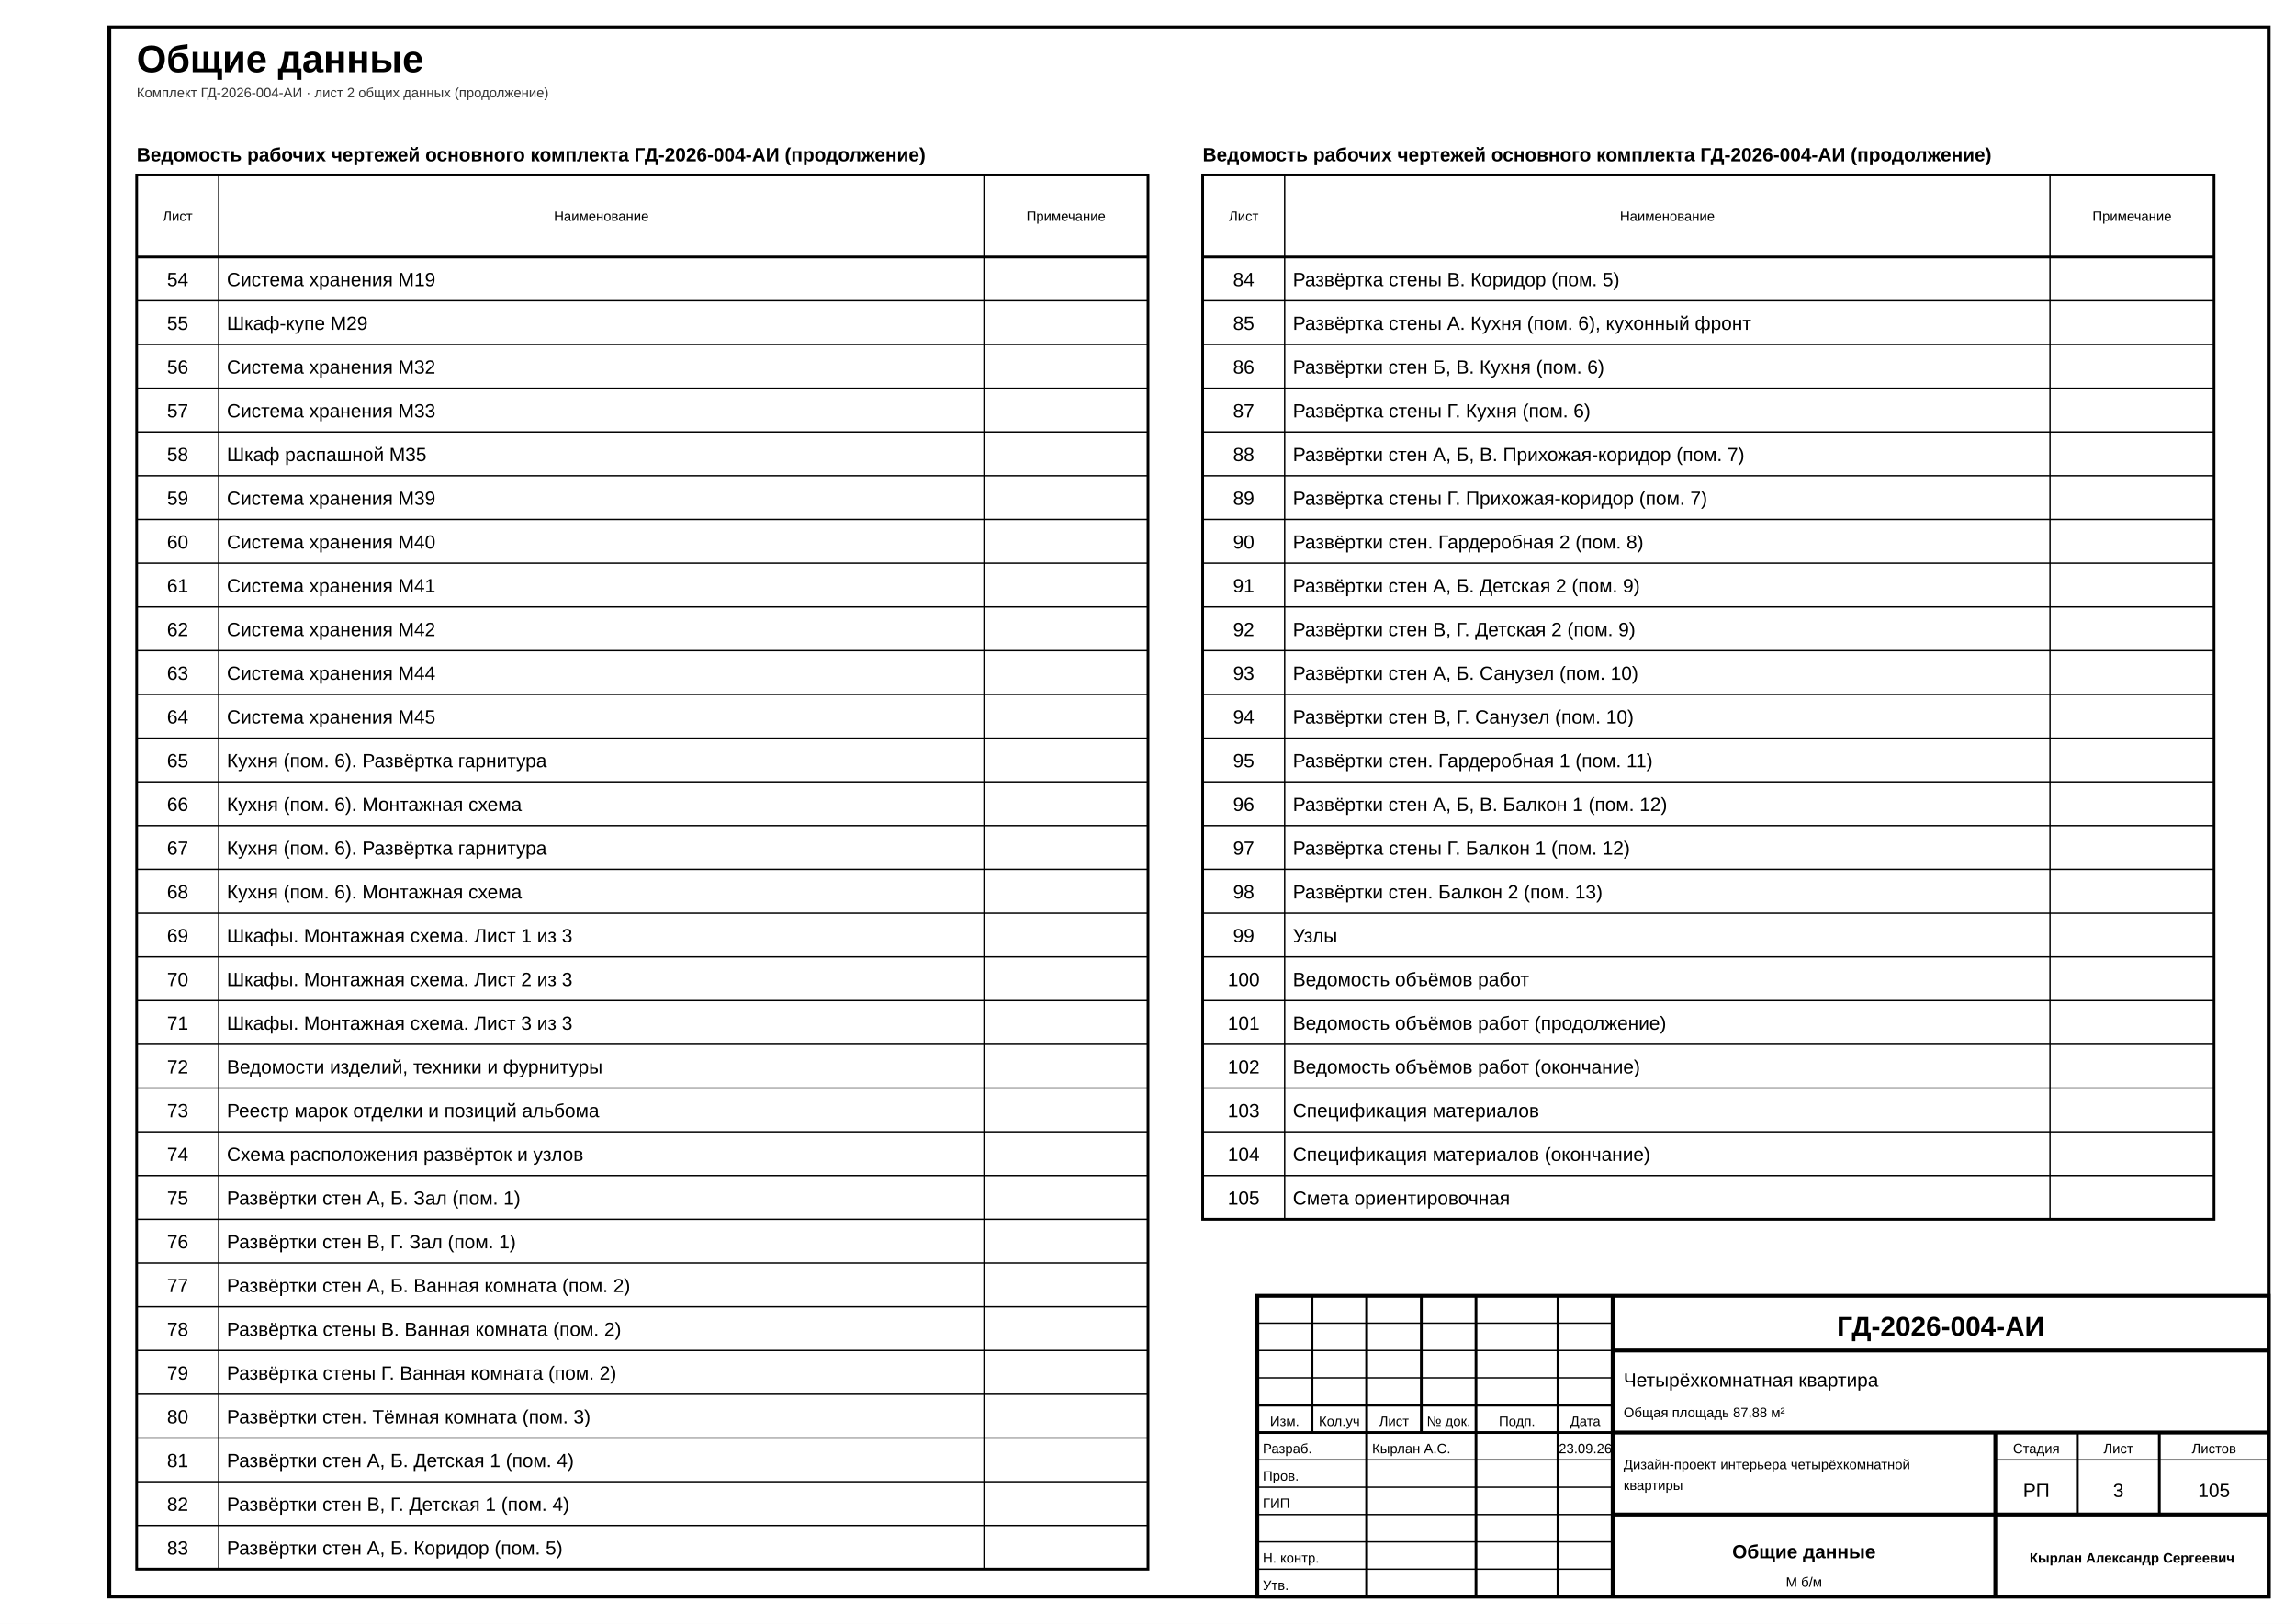
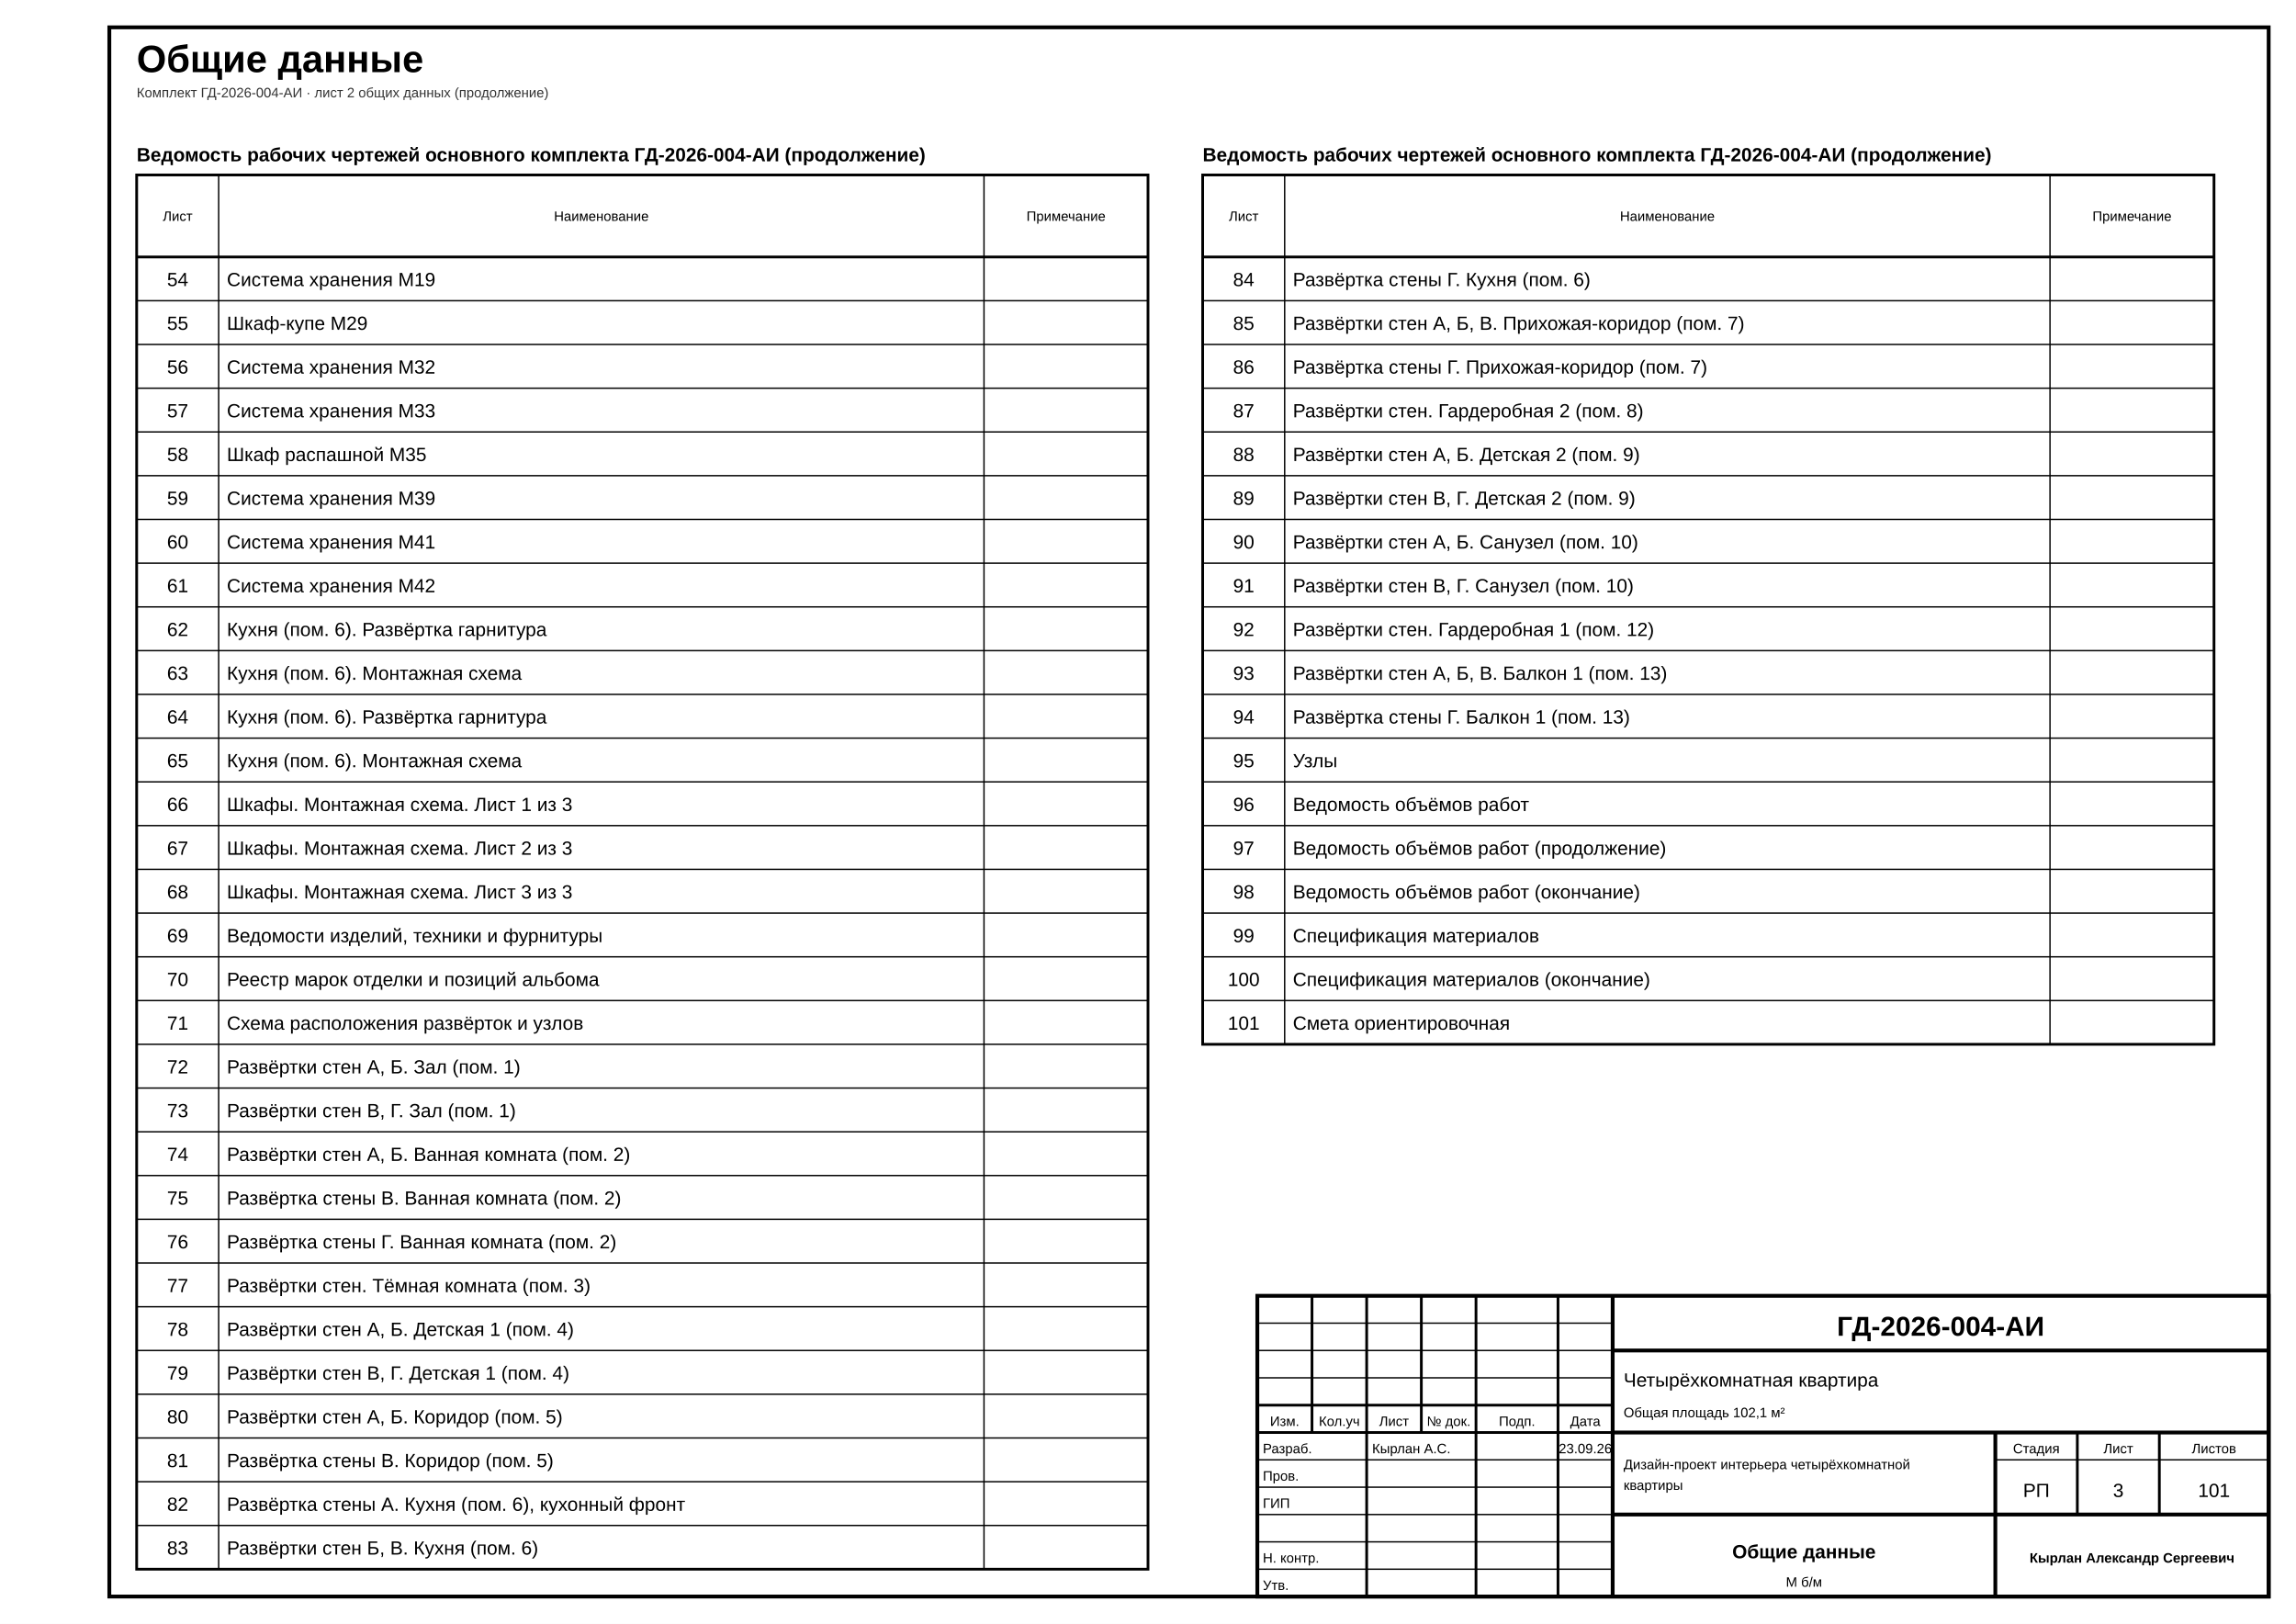
<svg xmlns="http://www.w3.org/2000/svg" width="420mm" height="297mm" viewBox="0 0 420 297" font-family="'GOST type A','ISOCPEUR','Arial Narrow',Arial,sans-serif" data-sheet="general" data-scale="б/м">
  <rect width="420" height="297" fill="#fff" />
  <rect x="20" y="5" width="395" height="287" fill="none" stroke="#000" stroke-width="0.7" />
  <text x="25" y="13.2" font-size="7" font-weight="700" fill="#000">Общие данные</text>
  <text x="25" y="17.8" font-size="2.5" fill="#333">Комплект ГД-2026-004-АИ · лист 2 общих данных (продолжение)</text>
  <g data-el="sheet-list">
    <text x="25" y="29.5" font-size="3.5" font-weight="700" fill="#000">Ведомость рабочих чертежей основного комплекта ГД-2026-004-АИ (продолжение)</text>
    <rect x="25" y="32" width="185" height="255" fill="none" stroke="#000" stroke-width="0.5" />
    <line x1="25" y1="47" x2="210" y2="47" stroke="#000" stroke-width="0.5" />
    <text x="32.5" y="40.4" font-size="2.5" text-anchor="middle" fill="#000">Лист</text>
    <line x1="40" y1="32" x2="40" y2="287" stroke="#000" stroke-width="0.25" />
    <text x="110" y="40.4" font-size="2.5" text-anchor="middle" fill="#000">Наименование</text>
    <line x1="180" y1="32" x2="180" y2="287" stroke="#000" stroke-width="0.25" />
    <text x="195" y="40.4" font-size="2.5" text-anchor="middle" fill="#000">Примечание</text>
    <g data-no="54" data-title="Система хранения М19">
      <text x="32.5" y="52.33" font-size="3.5" text-anchor="middle" fill="#000">54</text>
      <text x="41.5" y="52.33" font-size="3.5" fill="#000">Система хранения М19</text>
    </g>
    <line x1="25" y1="55" x2="210" y2="55" stroke="#000" stroke-width="0.25" />
    <g data-no="55" data-title="Шкаф-купе М29">
      <text x="32.5" y="60.33" font-size="3.5" text-anchor="middle" fill="#000">55</text>
      <text x="41.5" y="60.33" font-size="3.5" fill="#000">Шкаф-купе М29</text>
    </g>
    <line x1="25" y1="63" x2="210" y2="63" stroke="#000" stroke-width="0.25" />
    <g data-no="56" data-title="Система хранения М32">
      <text x="32.5" y="68.33" font-size="3.5" text-anchor="middle" fill="#000">56</text>
      <text x="41.5" y="68.33" font-size="3.5" fill="#000">Система хранения М32</text>
    </g>
    <line x1="25" y1="71" x2="210" y2="71" stroke="#000" stroke-width="0.25" />
    <g data-no="57" data-title="Система хранения М33">
      <text x="32.5" y="76.33" font-size="3.5" text-anchor="middle" fill="#000">57</text>
      <text x="41.5" y="76.33" font-size="3.5" fill="#000">Система хранения М33</text>
    </g>
    <line x1="25" y1="79" x2="210" y2="79" stroke="#000" stroke-width="0.25" />
    <g data-no="58" data-title="Шкаф распашной М35">
      <text x="32.5" y="84.33" font-size="3.5" text-anchor="middle" fill="#000">58</text>
      <text x="41.5" y="84.33" font-size="3.5" fill="#000">Шкаф распашной М35</text>
    </g>
    <line x1="25" y1="87" x2="210" y2="87" stroke="#000" stroke-width="0.25" />
    <g data-no="59" data-title="Система хранения М39">
      <text x="32.5" y="92.33" font-size="3.5" text-anchor="middle" fill="#000">59</text>
      <text x="41.5" y="92.33" font-size="3.5" fill="#000">Система хранения М39</text>
    </g>
    <line x1="25" y1="95" x2="210" y2="95" stroke="#000" stroke-width="0.25" />
-     <g data-no="60" data-title="Система хранения М40">
+     <g data-no="60" data-title="Система хранения М41">
      <text x="32.5" y="100.33" font-size="3.5" text-anchor="middle" fill="#000">60</text>
-       <text x="41.5" y="100.33" font-size="3.5" fill="#000">Система хранения М40</text>
+       <text x="41.5" y="100.33" font-size="3.5" fill="#000">Система хранения М41</text>
    </g>
    <line x1="25" y1="103" x2="210" y2="103" stroke="#000" stroke-width="0.25" />
-     <g data-no="61" data-title="Система хранения М41">
+     <g data-no="61" data-title="Система хранения М42">
      <text x="32.5" y="108.33" font-size="3.5" text-anchor="middle" fill="#000">61</text>
-       <text x="41.5" y="108.33" font-size="3.5" fill="#000">Система хранения М41</text>
+       <text x="41.5" y="108.33" font-size="3.5" fill="#000">Система хранения М42</text>
    </g>
    <line x1="25" y1="111" x2="210" y2="111" stroke="#000" stroke-width="0.25" />
-     <g data-no="62" data-title="Система хранения М42">
+     <g data-no="62" data-title="Кухня (пом. 6). Развёртка гарнитура">
      <text x="32.5" y="116.33" font-size="3.5" text-anchor="middle" fill="#000">62</text>
-       <text x="41.5" y="116.33" font-size="3.5" fill="#000">Система хранения М42</text>
+       <text x="41.5" y="116.33" font-size="3.5" fill="#000">Кухня (пом. 6). Развёртка гарнитура</text>
    </g>
    <line x1="25" y1="119" x2="210" y2="119" stroke="#000" stroke-width="0.25" />
-     <g data-no="63" data-title="Система хранения М44">
+     <g data-no="63" data-title="Кухня (пом. 6). Монтажная схема">
      <text x="32.5" y="124.33" font-size="3.5" text-anchor="middle" fill="#000">63</text>
-       <text x="41.5" y="124.33" font-size="3.5" fill="#000">Система хранения М44</text>
+       <text x="41.5" y="124.33" font-size="3.5" fill="#000">Кухня (пом. 6). Монтажная схема</text>
    </g>
    <line x1="25" y1="127" x2="210" y2="127" stroke="#000" stroke-width="0.25" />
-     <g data-no="64" data-title="Система хранения М45">
+     <g data-no="64" data-title="Кухня (пом. 6). Развёртка гарнитура">
      <text x="32.5" y="132.33" font-size="3.5" text-anchor="middle" fill="#000">64</text>
-       <text x="41.5" y="132.33" font-size="3.5" fill="#000">Система хранения М45</text>
+       <text x="41.5" y="132.33" font-size="3.5" fill="#000">Кухня (пом. 6). Развёртка гарнитура</text>
    </g>
    <line x1="25" y1="135" x2="210" y2="135" stroke="#000" stroke-width="0.25" />
-     <g data-no="65" data-title="Кухня (пом. 6). Развёртка гарнитура">
+     <g data-no="65" data-title="Кухня (пом. 6). Монтажная схема">
      <text x="32.5" y="140.33" font-size="3.5" text-anchor="middle" fill="#000">65</text>
-       <text x="41.5" y="140.33" font-size="3.5" fill="#000">Кухня (пом. 6). Развёртка гарнитура</text>
+       <text x="41.5" y="140.33" font-size="3.5" fill="#000">Кухня (пом. 6). Монтажная схема</text>
    </g>
    <line x1="25" y1="143" x2="210" y2="143" stroke="#000" stroke-width="0.25" />
-     <g data-no="66" data-title="Кухня (пом. 6). Монтажная схема">
+     <g data-no="66" data-title="Шкафы. Монтажная схема. Лист 1 из 3">
      <text x="32.5" y="148.33" font-size="3.5" text-anchor="middle" fill="#000">66</text>
-       <text x="41.5" y="148.33" font-size="3.5" fill="#000">Кухня (пом. 6). Монтажная схема</text>
+       <text x="41.5" y="148.33" font-size="3.5" fill="#000">Шкафы. Монтажная схема. Лист 1 из 3</text>
    </g>
    <line x1="25" y1="151" x2="210" y2="151" stroke="#000" stroke-width="0.25" />
-     <g data-no="67" data-title="Кухня (пом. 6). Развёртка гарнитура">
+     <g data-no="67" data-title="Шкафы. Монтажная схема. Лист 2 из 3">
      <text x="32.5" y="156.33" font-size="3.5" text-anchor="middle" fill="#000">67</text>
-       <text x="41.5" y="156.33" font-size="3.5" fill="#000">Кухня (пом. 6). Развёртка гарнитура</text>
+       <text x="41.5" y="156.33" font-size="3.5" fill="#000">Шкафы. Монтажная схема. Лист 2 из 3</text>
    </g>
    <line x1="25" y1="159" x2="210" y2="159" stroke="#000" stroke-width="0.25" />
-     <g data-no="68" data-title="Кухня (пом. 6). Монтажная схема">
+     <g data-no="68" data-title="Шкафы. Монтажная схема. Лист 3 из 3">
      <text x="32.5" y="164.33" font-size="3.5" text-anchor="middle" fill="#000">68</text>
-       <text x="41.5" y="164.33" font-size="3.5" fill="#000">Кухня (пом. 6). Монтажная схема</text>
+       <text x="41.5" y="164.33" font-size="3.5" fill="#000">Шкафы. Монтажная схема. Лист 3 из 3</text>
    </g>
    <line x1="25" y1="167" x2="210" y2="167" stroke="#000" stroke-width="0.25" />
-     <g data-no="69" data-title="Шкафы. Монтажная схема. Лист 1 из 3">
+     <g data-no="69" data-title="Ведомости изделий, техники и фурнитуры">
      <text x="32.5" y="172.33" font-size="3.5" text-anchor="middle" fill="#000">69</text>
-       <text x="41.5" y="172.33" font-size="3.5" fill="#000">Шкафы. Монтажная схема. Лист 1 из 3</text>
+       <text x="41.5" y="172.33" font-size="3.5" fill="#000">Ведомости изделий, техники и фурнитуры</text>
    </g>
    <line x1="25" y1="175" x2="210" y2="175" stroke="#000" stroke-width="0.25" />
-     <g data-no="70" data-title="Шкафы. Монтажная схема. Лист 2 из 3">
+     <g data-no="70" data-title="Реестр марок отделки и позиций альбома">
      <text x="32.5" y="180.33" font-size="3.5" text-anchor="middle" fill="#000">70</text>
-       <text x="41.5" y="180.33" font-size="3.5" fill="#000">Шкафы. Монтажная схема. Лист 2 из 3</text>
+       <text x="41.5" y="180.33" font-size="3.5" fill="#000">Реестр марок отделки и позиций альбома</text>
    </g>
    <line x1="25" y1="183" x2="210" y2="183" stroke="#000" stroke-width="0.25" />
-     <g data-no="71" data-title="Шкафы. Монтажная схема. Лист 3 из 3">
+     <g data-no="71" data-title="Схема расположения развёрток и узлов">
      <text x="32.5" y="188.33" font-size="3.5" text-anchor="middle" fill="#000">71</text>
-       <text x="41.5" y="188.33" font-size="3.5" fill="#000">Шкафы. Монтажная схема. Лист 3 из 3</text>
+       <text x="41.5" y="188.33" font-size="3.5" fill="#000">Схема расположения развёрток и узлов</text>
    </g>
    <line x1="25" y1="191" x2="210" y2="191" stroke="#000" stroke-width="0.25" />
-     <g data-no="72" data-title="Ведомости изделий, техники и фурнитуры">
+     <g data-no="72" data-title="Развёртки стен А, Б. Зал (пом. 1)">
      <text x="32.5" y="196.33" font-size="3.5" text-anchor="middle" fill="#000">72</text>
-       <text x="41.5" y="196.33" font-size="3.5" fill="#000">Ведомости изделий, техники и фурнитуры</text>
+       <text x="41.5" y="196.33" font-size="3.5" fill="#000">Развёртки стен А, Б. Зал (пом. 1)</text>
    </g>
    <line x1="25" y1="199" x2="210" y2="199" stroke="#000" stroke-width="0.25" />
-     <g data-no="73" data-title="Реестр марок отделки и позиций альбома">
+     <g data-no="73" data-title="Развёртки стен В, Г. Зал (пом. 1)">
      <text x="32.5" y="204.33" font-size="3.5" text-anchor="middle" fill="#000">73</text>
-       <text x="41.5" y="204.33" font-size="3.5" fill="#000">Реестр марок отделки и позиций альбома</text>
+       <text x="41.5" y="204.33" font-size="3.5" fill="#000">Развёртки стен В, Г. Зал (пом. 1)</text>
    </g>
    <line x1="25" y1="207" x2="210" y2="207" stroke="#000" stroke-width="0.25" />
-     <g data-no="74" data-title="Схема расположения развёрток и узлов">
+     <g data-no="74" data-title="Развёртки стен А, Б. Ванная комната (пом. 2)">
      <text x="32.5" y="212.33" font-size="3.5" text-anchor="middle" fill="#000">74</text>
-       <text x="41.5" y="212.33" font-size="3.5" fill="#000">Схема расположения развёрток и узлов</text>
+       <text x="41.5" y="212.33" font-size="3.5" fill="#000">Развёртки стен А, Б. Ванная комната (пом. 2)</text>
    </g>
    <line x1="25" y1="215" x2="210" y2="215" stroke="#000" stroke-width="0.25" />
-     <g data-no="75" data-title="Развёртки стен А, Б. Зал (пом. 1)">
+     <g data-no="75" data-title="Развёртка стены В. Ванная комната (пом. 2)">
      <text x="32.5" y="220.33" font-size="3.5" text-anchor="middle" fill="#000">75</text>
-       <text x="41.5" y="220.33" font-size="3.5" fill="#000">Развёртки стен А, Б. Зал (пом. 1)</text>
+       <text x="41.5" y="220.33" font-size="3.5" fill="#000">Развёртка стены В. Ванная комната (пом. 2)</text>
    </g>
    <line x1="25" y1="223" x2="210" y2="223" stroke="#000" stroke-width="0.25" />
-     <g data-no="76" data-title="Развёртки стен В, Г. Зал (пом. 1)">
+     <g data-no="76" data-title="Развёртка стены Г. Ванная комната (пом. 2)">
      <text x="32.5" y="228.33" font-size="3.5" text-anchor="middle" fill="#000">76</text>
-       <text x="41.5" y="228.33" font-size="3.5" fill="#000">Развёртки стен В, Г. Зал (пом. 1)</text>
+       <text x="41.5" y="228.33" font-size="3.5" fill="#000">Развёртка стены Г. Ванная комната (пом. 2)</text>
    </g>
    <line x1="25" y1="231" x2="210" y2="231" stroke="#000" stroke-width="0.25" />
-     <g data-no="77" data-title="Развёртки стен А, Б. Ванная комната (пом. 2)">
+     <g data-no="77" data-title="Развёртки стен. Тёмная комната (пом. 3)">
      <text x="32.5" y="236.33" font-size="3.5" text-anchor="middle" fill="#000">77</text>
-       <text x="41.5" y="236.33" font-size="3.5" fill="#000">Развёртки стен А, Б. Ванная комната (пом. 2)</text>
+       <text x="41.5" y="236.33" font-size="3.5" fill="#000">Развёртки стен. Тёмная комната (пом. 3)</text>
    </g>
    <line x1="25" y1="239" x2="210" y2="239" stroke="#000" stroke-width="0.25" />
-     <g data-no="78" data-title="Развёртка стены В. Ванная комната (пом. 2)">
+     <g data-no="78" data-title="Развёртки стен А, Б. Детская 1 (пом. 4)">
      <text x="32.5" y="244.33" font-size="3.5" text-anchor="middle" fill="#000">78</text>
-       <text x="41.5" y="244.33" font-size="3.5" fill="#000">Развёртка стены В. Ванная комната (пом. 2)</text>
+       <text x="41.5" y="244.33" font-size="3.5" fill="#000">Развёртки стен А, Б. Детская 1 (пом. 4)</text>
    </g>
    <line x1="25" y1="247" x2="210" y2="247" stroke="#000" stroke-width="0.25" />
-     <g data-no="79" data-title="Развёртка стены Г. Ванная комната (пом. 2)">
+     <g data-no="79" data-title="Развёртки стен В, Г. Детская 1 (пом. 4)">
      <text x="32.5" y="252.33" font-size="3.5" text-anchor="middle" fill="#000">79</text>
-       <text x="41.5" y="252.33" font-size="3.5" fill="#000">Развёртка стены Г. Ванная комната (пом. 2)</text>
+       <text x="41.5" y="252.33" font-size="3.5" fill="#000">Развёртки стен В, Г. Детская 1 (пом. 4)</text>
    </g>
    <line x1="25" y1="255" x2="210" y2="255" stroke="#000" stroke-width="0.25" />
-     <g data-no="80" data-title="Развёртки стен. Тёмная комната (пом. 3)">
+     <g data-no="80" data-title="Развёртки стен А, Б. Коридор (пом. 5)">
      <text x="32.5" y="260.33" font-size="3.5" text-anchor="middle" fill="#000">80</text>
-       <text x="41.5" y="260.33" font-size="3.5" fill="#000">Развёртки стен. Тёмная комната (пом. 3)</text>
+       <text x="41.5" y="260.33" font-size="3.5" fill="#000">Развёртки стен А, Б. Коридор (пом. 5)</text>
    </g>
    <line x1="25" y1="263" x2="210" y2="263" stroke="#000" stroke-width="0.25" />
-     <g data-no="81" data-title="Развёртки стен А, Б. Детская 1 (пом. 4)">
+     <g data-no="81" data-title="Развёртка стены В. Коридор (пом. 5)">
      <text x="32.5" y="268.33" font-size="3.5" text-anchor="middle" fill="#000">81</text>
-       <text x="41.5" y="268.33" font-size="3.5" fill="#000">Развёртки стен А, Б. Детская 1 (пом. 4)</text>
+       <text x="41.5" y="268.33" font-size="3.5" fill="#000">Развёртка стены В. Коридор (пом. 5)</text>
    </g>
    <line x1="25" y1="271" x2="210" y2="271" stroke="#000" stroke-width="0.25" />
-     <g data-no="82" data-title="Развёртки стен В, Г. Детская 1 (пом. 4)">
+     <g data-no="82" data-title="Развёртка стены А. Кухня (пом. 6), кухонный фронт">
      <text x="32.5" y="276.33" font-size="3.5" text-anchor="middle" fill="#000">82</text>
-       <text x="41.5" y="276.33" font-size="3.5" fill="#000">Развёртки стен В, Г. Детская 1 (пом. 4)</text>
+       <text x="41.5" y="276.33" font-size="3.5" fill="#000">Развёртка стены А. Кухня (пом. 6), кухонный фронт</text>
    </g>
    <line x1="25" y1="279" x2="210" y2="279" stroke="#000" stroke-width="0.25" />
-     <g data-no="83" data-title="Развёртки стен А, Б. Коридор (пом. 5)">
+     <g data-no="83" data-title="Развёртки стен Б, В. Кухня (пом. 6)">
      <text x="32.5" y="284.33" font-size="3.5" text-anchor="middle" fill="#000">83</text>
-       <text x="41.5" y="284.33" font-size="3.5" fill="#000">Развёртки стен А, Б. Коридор (пом. 5)</text>
+       <text x="41.5" y="284.33" font-size="3.5" fill="#000">Развёртки стен Б, В. Кухня (пом. 6)</text>
    </g>
  </g>
  <g data-el="sheet-list">
    <text x="220" y="29.5" font-size="3.5" font-weight="700" fill="#000">Ведомость рабочих чертежей основного комплекта ГД-2026-004-АИ (продолжение)</text>
-     <rect x="220" y="32" width="185" height="191" fill="none" stroke="#000" stroke-width="0.5" />
+     <rect x="220" y="32" width="185" height="159" fill="none" stroke="#000" stroke-width="0.5" />
    <line x1="220" y1="47" x2="405" y2="47" stroke="#000" stroke-width="0.5" />
    <text x="227.5" y="40.4" font-size="2.5" text-anchor="middle" fill="#000">Лист</text>
-     <line x1="235" y1="32" x2="235" y2="223" stroke="#000" stroke-width="0.25" />
+     <line x1="235" y1="32" x2="235" y2="191" stroke="#000" stroke-width="0.25" />
    <text x="305" y="40.4" font-size="2.5" text-anchor="middle" fill="#000">Наименование</text>
-     <line x1="375" y1="32" x2="375" y2="223" stroke="#000" stroke-width="0.25" />
+     <line x1="375" y1="32" x2="375" y2="191" stroke="#000" stroke-width="0.25" />
    <text x="390" y="40.4" font-size="2.5" text-anchor="middle" fill="#000">Примечание</text>
-     <g data-no="84" data-title="Развёртка стены В. Коридор (пом. 5)">
+     <g data-no="84" data-title="Развёртка стены Г. Кухня (пом. 6)">
      <text x="227.5" y="52.33" font-size="3.5" text-anchor="middle" fill="#000">84</text>
-       <text x="236.5" y="52.33" font-size="3.5" fill="#000">Развёртка стены В. Коридор (пом. 5)</text>
+       <text x="236.5" y="52.33" font-size="3.5" fill="#000">Развёртка стены Г. Кухня (пом. 6)</text>
    </g>
    <line x1="220" y1="55" x2="405" y2="55" stroke="#000" stroke-width="0.25" />
-     <g data-no="85" data-title="Развёртка стены А. Кухня (пом. 6), кухонный фронт">
+     <g data-no="85" data-title="Развёртки стен А, Б, В. Прихожая-коридор (пом. 7)">
      <text x="227.5" y="60.33" font-size="3.5" text-anchor="middle" fill="#000">85</text>
-       <text x="236.5" y="60.33" font-size="3.5" fill="#000">Развёртка стены А. Кухня (пом. 6), кухонный фронт</text>
+       <text x="236.5" y="60.33" font-size="3.5" fill="#000">Развёртки стен А, Б, В. Прихожая-коридор (пом. 7)</text>
    </g>
    <line x1="220" y1="63" x2="405" y2="63" stroke="#000" stroke-width="0.25" />
-     <g data-no="86" data-title="Развёртки стен Б, В. Кухня (пом. 6)">
+     <g data-no="86" data-title="Развёртка стены Г. Прихожая-коридор (пом. 7)">
      <text x="227.5" y="68.33" font-size="3.5" text-anchor="middle" fill="#000">86</text>
-       <text x="236.5" y="68.33" font-size="3.5" fill="#000">Развёртки стен Б, В. Кухня (пом. 6)</text>
+       <text x="236.5" y="68.33" font-size="3.5" fill="#000">Развёртка стены Г. Прихожая-коридор (пом. 7)</text>
    </g>
    <line x1="220" y1="71" x2="405" y2="71" stroke="#000" stroke-width="0.25" />
-     <g data-no="87" data-title="Развёртка стены Г. Кухня (пом. 6)">
+     <g data-no="87" data-title="Развёртки стен. Гардеробная 2 (пом. 8)">
      <text x="227.5" y="76.33" font-size="3.5" text-anchor="middle" fill="#000">87</text>
-       <text x="236.5" y="76.33" font-size="3.5" fill="#000">Развёртка стены Г. Кухня (пом. 6)</text>
+       <text x="236.5" y="76.33" font-size="3.5" fill="#000">Развёртки стен. Гардеробная 2 (пом. 8)</text>
    </g>
    <line x1="220" y1="79" x2="405" y2="79" stroke="#000" stroke-width="0.25" />
-     <g data-no="88" data-title="Развёртки стен А, Б, В. Прихожая-коридор (пом. 7)">
+     <g data-no="88" data-title="Развёртки стен А, Б. Детская 2 (пом. 9)">
      <text x="227.5" y="84.33" font-size="3.5" text-anchor="middle" fill="#000">88</text>
-       <text x="236.5" y="84.33" font-size="3.5" fill="#000">Развёртки стен А, Б, В. Прихожая-коридор (пом. 7)</text>
+       <text x="236.5" y="84.33" font-size="3.5" fill="#000">Развёртки стен А, Б. Детская 2 (пом. 9)</text>
    </g>
    <line x1="220" y1="87" x2="405" y2="87" stroke="#000" stroke-width="0.25" />
-     <g data-no="89" data-title="Развёртка стены Г. Прихожая-коридор (пом. 7)">
+     <g data-no="89" data-title="Развёртки стен В, Г. Детская 2 (пом. 9)">
      <text x="227.5" y="92.33" font-size="3.5" text-anchor="middle" fill="#000">89</text>
-       <text x="236.5" y="92.33" font-size="3.5" fill="#000">Развёртка стены Г. Прихожая-коридор (пом. 7)</text>
+       <text x="236.5" y="92.33" font-size="3.5" fill="#000">Развёртки стен В, Г. Детская 2 (пом. 9)</text>
    </g>
    <line x1="220" y1="95" x2="405" y2="95" stroke="#000" stroke-width="0.25" />
-     <g data-no="90" data-title="Развёртки стен. Гардеробная 2 (пом. 8)">
+     <g data-no="90" data-title="Развёртки стен А, Б. Санузел (пом. 10)">
      <text x="227.5" y="100.33" font-size="3.5" text-anchor="middle" fill="#000">90</text>
-       <text x="236.5" y="100.33" font-size="3.5" fill="#000">Развёртки стен. Гардеробная 2 (пом. 8)</text>
+       <text x="236.5" y="100.33" font-size="3.5" fill="#000">Развёртки стен А, Б. Санузел (пом. 10)</text>
    </g>
    <line x1="220" y1="103" x2="405" y2="103" stroke="#000" stroke-width="0.25" />
-     <g data-no="91" data-title="Развёртки стен А, Б. Детская 2 (пом. 9)">
+     <g data-no="91" data-title="Развёртки стен В, Г. Санузел (пом. 10)">
      <text x="227.5" y="108.33" font-size="3.5" text-anchor="middle" fill="#000">91</text>
-       <text x="236.5" y="108.33" font-size="3.5" fill="#000">Развёртки стен А, Б. Детская 2 (пом. 9)</text>
+       <text x="236.5" y="108.33" font-size="3.5" fill="#000">Развёртки стен В, Г. Санузел (пом. 10)</text>
    </g>
    <line x1="220" y1="111" x2="405" y2="111" stroke="#000" stroke-width="0.25" />
-     <g data-no="92" data-title="Развёртки стен В, Г. Детская 2 (пом. 9)">
+     <g data-no="92" data-title="Развёртки стен. Гардеробная 1 (пом. 12)">
      <text x="227.5" y="116.33" font-size="3.5" text-anchor="middle" fill="#000">92</text>
-       <text x="236.5" y="116.33" font-size="3.5" fill="#000">Развёртки стен В, Г. Детская 2 (пом. 9)</text>
+       <text x="236.5" y="116.33" font-size="3.5" fill="#000">Развёртки стен. Гардеробная 1 (пом. 12)</text>
    </g>
    <line x1="220" y1="119" x2="405" y2="119" stroke="#000" stroke-width="0.25" />
-     <g data-no="93" data-title="Развёртки стен А, Б. Санузел (пом. 10)">
+     <g data-no="93" data-title="Развёртки стен А, Б, В. Балкон 1 (пом. 13)">
      <text x="227.5" y="124.33" font-size="3.5" text-anchor="middle" fill="#000">93</text>
-       <text x="236.5" y="124.33" font-size="3.5" fill="#000">Развёртки стен А, Б. Санузел (пом. 10)</text>
+       <text x="236.5" y="124.33" font-size="3.5" fill="#000">Развёртки стен А, Б, В. Балкон 1 (пом. 13)</text>
    </g>
    <line x1="220" y1="127" x2="405" y2="127" stroke="#000" stroke-width="0.25" />
-     <g data-no="94" data-title="Развёртки стен В, Г. Санузел (пом. 10)">
+     <g data-no="94" data-title="Развёртка стены Г. Балкон 1 (пом. 13)">
      <text x="227.5" y="132.33" font-size="3.5" text-anchor="middle" fill="#000">94</text>
-       <text x="236.5" y="132.33" font-size="3.5" fill="#000">Развёртки стен В, Г. Санузел (пом. 10)</text>
+       <text x="236.5" y="132.33" font-size="3.5" fill="#000">Развёртка стены Г. Балкон 1 (пом. 13)</text>
    </g>
    <line x1="220" y1="135" x2="405" y2="135" stroke="#000" stroke-width="0.25" />
-     <g data-no="95" data-title="Развёртки стен. Гардеробная 1 (пом. 11)">
+     <g data-no="95" data-title="Узлы">
      <text x="227.5" y="140.33" font-size="3.5" text-anchor="middle" fill="#000">95</text>
-       <text x="236.5" y="140.33" font-size="3.5" fill="#000">Развёртки стен. Гардеробная 1 (пом. 11)</text>
+       <text x="236.5" y="140.33" font-size="3.5" fill="#000">Узлы</text>
    </g>
    <line x1="220" y1="143" x2="405" y2="143" stroke="#000" stroke-width="0.25" />
-     <g data-no="96" data-title="Развёртки стен А, Б, В. Балкон 1 (пом. 12)">
+     <g data-no="96" data-title="Ведомость объёмов работ">
      <text x="227.5" y="148.33" font-size="3.5" text-anchor="middle" fill="#000">96</text>
-       <text x="236.5" y="148.33" font-size="3.5" fill="#000">Развёртки стен А, Б, В. Балкон 1 (пом. 12)</text>
+       <text x="236.5" y="148.33" font-size="3.5" fill="#000">Ведомость объёмов работ</text>
    </g>
    <line x1="220" y1="151" x2="405" y2="151" stroke="#000" stroke-width="0.25" />
-     <g data-no="97" data-title="Развёртка стены Г. Балкон 1 (пом. 12)">
+     <g data-no="97" data-title="Ведомость объёмов работ (продолжение)">
      <text x="227.5" y="156.33" font-size="3.5" text-anchor="middle" fill="#000">97</text>
-       <text x="236.5" y="156.33" font-size="3.5" fill="#000">Развёртка стены Г. Балкон 1 (пом. 12)</text>
+       <text x="236.5" y="156.33" font-size="3.5" fill="#000">Ведомость объёмов работ (продолжение)</text>
    </g>
    <line x1="220" y1="159" x2="405" y2="159" stroke="#000" stroke-width="0.25" />
-     <g data-no="98" data-title="Развёртки стен. Балкон 2 (пом. 13)">
+     <g data-no="98" data-title="Ведомость объёмов работ (окончание)">
      <text x="227.5" y="164.33" font-size="3.5" text-anchor="middle" fill="#000">98</text>
-       <text x="236.5" y="164.33" font-size="3.5" fill="#000">Развёртки стен. Балкон 2 (пом. 13)</text>
+       <text x="236.5" y="164.33" font-size="3.5" fill="#000">Ведомость объёмов работ (окончание)</text>
    </g>
    <line x1="220" y1="167" x2="405" y2="167" stroke="#000" stroke-width="0.25" />
-     <g data-no="99" data-title="Узлы">
+     <g data-no="99" data-title="Спецификация материалов">
      <text x="227.5" y="172.33" font-size="3.5" text-anchor="middle" fill="#000">99</text>
-       <text x="236.5" y="172.33" font-size="3.5" fill="#000">Узлы</text>
+       <text x="236.5" y="172.33" font-size="3.5" fill="#000">Спецификация материалов</text>
    </g>
    <line x1="220" y1="175" x2="405" y2="175" stroke="#000" stroke-width="0.25" />
-     <g data-no="100" data-title="Ведомость объёмов работ">
+     <g data-no="100" data-title="Спецификация материалов (окончание)">
      <text x="227.5" y="180.33" font-size="3.5" text-anchor="middle" fill="#000">100</text>
-       <text x="236.5" y="180.33" font-size="3.5" fill="#000">Ведомость объёмов работ</text>
+       <text x="236.5" y="180.33" font-size="3.5" fill="#000">Спецификация материалов (окончание)</text>
    </g>
    <line x1="220" y1="183" x2="405" y2="183" stroke="#000" stroke-width="0.25" />
-     <g data-no="101" data-title="Ведомость объёмов работ (продолжение)">
+     <g data-no="101" data-title="Смета ориентировочная">
      <text x="227.5" y="188.33" font-size="3.5" text-anchor="middle" fill="#000">101</text>
-       <text x="236.5" y="188.33" font-size="3.5" fill="#000">Ведомость объёмов работ (продолжение)</text>
-     </g>
-     <line x1="220" y1="191" x2="405" y2="191" stroke="#000" stroke-width="0.25" />
-     <g data-no="102" data-title="Ведомость объёмов работ (окончание)">
-       <text x="227.5" y="196.33" font-size="3.5" text-anchor="middle" fill="#000">102</text>
-       <text x="236.5" y="196.33" font-size="3.5" fill="#000">Ведомость объёмов работ (окончание)</text>
-     </g>
-     <line x1="220" y1="199" x2="405" y2="199" stroke="#000" stroke-width="0.25" />
-     <g data-no="103" data-title="Спецификация материалов">
-       <text x="227.5" y="204.33" font-size="3.5" text-anchor="middle" fill="#000">103</text>
-       <text x="236.5" y="204.33" font-size="3.5" fill="#000">Спецификация материалов</text>
-     </g>
-     <line x1="220" y1="207" x2="405" y2="207" stroke="#000" stroke-width="0.25" />
-     <g data-no="104" data-title="Спецификация материалов (окончание)">
-       <text x="227.5" y="212.33" font-size="3.5" text-anchor="middle" fill="#000">104</text>
-       <text x="236.5" y="212.33" font-size="3.5" fill="#000">Спецификация материалов (окончание)</text>
-     </g>
-     <line x1="220" y1="215" x2="405" y2="215" stroke="#000" stroke-width="0.25" />
-     <g data-no="105" data-title="Смета ориентировочная">
-       <text x="227.5" y="220.33" font-size="3.5" text-anchor="middle" fill="#000">105</text>
-       <text x="236.5" y="220.33" font-size="3.5" fill="#000">Смета ориентировочная</text>
+       <text x="236.5" y="188.33" font-size="3.5" fill="#000">Смета ориентировочная</text>
    </g>
  </g>
  <g data-deviation="sheets-count-every-sheet" />
  <g data-deviation="scale-in-stamp" />
  <g data-deviation="elevation-1:40" />
  <g data-deviation="dim-font-2.5" />
  <g data-deviation="room-circle-8" />
  <g data-el="stamp">
    <rect x="230" y="237" width="185" height="55" fill="none" stroke="#000" stroke-width="0.7" />
    <line x1="230" y1="242" x2="295" y2="242" stroke="#000" stroke-width="0.25" />
    <line x1="230" y1="247" x2="295" y2="247" stroke="#000" stroke-width="0.25" />
    <line x1="230" y1="252" x2="295" y2="252" stroke="#000" stroke-width="0.25" />
    <line x1="230" y1="257" x2="295" y2="257" stroke="#000" stroke-width="0.5" />
    <line x1="230" y1="262" x2="295" y2="262" stroke="#000" stroke-width="0.5" />
    <line x1="230" y1="267" x2="295" y2="267" stroke="#000" stroke-width="0.25" />
    <line x1="230" y1="272" x2="295" y2="272" stroke="#000" stroke-width="0.25" />
    <line x1="230" y1="277" x2="295" y2="277" stroke="#000" stroke-width="0.25" />
    <line x1="230" y1="282" x2="295" y2="282" stroke="#000" stroke-width="0.25" />
    <line x1="230" y1="287" x2="295" y2="287" stroke="#000" stroke-width="0.25" />
    <line x1="240" y1="237" x2="240" y2="262" stroke="#000" stroke-width="0.5" />
    <line x1="250" y1="237" x2="250" y2="262" stroke="#000" stroke-width="0.5" />
    <line x1="260" y1="237" x2="260" y2="262" stroke="#000" stroke-width="0.5" />
    <line x1="270" y1="237" x2="270" y2="262" stroke="#000" stroke-width="0.5" />
    <line x1="285" y1="237" x2="285" y2="262" stroke="#000" stroke-width="0.5" />
    <line x1="250" y1="262" x2="250" y2="292" stroke="#000" stroke-width="0.5" />
    <line x1="270" y1="262" x2="270" y2="292" stroke="#000" stroke-width="0.5" />
    <line x1="285" y1="262" x2="285" y2="292" stroke="#000" stroke-width="0.5" />
    <line x1="295" y1="237" x2="295" y2="292" stroke="#000" stroke-width="0.7" />
    <text x="235" y="260.8" font-size="2.5" text-anchor="middle" fill="#000">Изм.</text>
    <text x="245" y="260.8" font-size="2.5" text-anchor="middle" fill="#000">Кол.уч</text>
    <text x="255" y="260.8" font-size="2.5" text-anchor="middle" fill="#000">Лист</text>
    <text x="265" y="260.8" font-size="2.5" text-anchor="middle" fill="#000">№ док.</text>
    <text x="277.5" y="260.8" font-size="2.5" text-anchor="middle" fill="#000">Подп.</text>
    <text x="290" y="260.8" font-size="2.5" text-anchor="middle" fill="#000">Дата</text>
    <text x="231" y="265.8" font-size="2.5" fill="#000">Разраб.</text>
    <text x="251" y="265.8" font-size="2.5" fill="#000">Кырлан А.С.</text>
    <text x="290" y="265.8" font-size="2.5" text-anchor="middle" textLength="8.6" lengthAdjust="spacingAndGlyphs" fill="#000">23.09.26</text>
    <text x="231" y="270.8" font-size="2.5" fill="#000">Пров.</text>
    <text x="231" y="275.8" font-size="2.5" fill="#000">ГИП</text>
    <text x="231" y="285.8" font-size="2.5" fill="#000">Н. контр.</text>
    <text x="231" y="290.8" font-size="2.5" fill="#000">Утв.</text>
    <text x="355" y="244.3" font-size="5" text-anchor="middle" font-weight="700" fill="#000">ГД-2026-004-АИ</text>
    <line x1="295" y1="247" x2="415" y2="247" stroke="#000" stroke-width="0.7" />
    <text x="297" y="253.6" font-size="3.5" fill="#000">Четырёхкомнатная квартира</text>
-     <text x="297" y="259.2" font-size="2.5" fill="#000">Общая площадь 87,88 м²</text>
+     <text x="297" y="259.2" font-size="2.5" fill="#000">Общая площадь 102,1 м²</text>
    <line x1="295" y1="262" x2="415" y2="262" stroke="#000" stroke-width="0.7" />
    <text x="297" y="268.7" font-size="2.5" fill="#000">Дизайн-проект интерьера четырёхкомнатной</text>
    <text x="297" y="272.5" font-size="2.5" fill="#000">квартиры</text>
    <line x1="365" y1="262" x2="365" y2="292" stroke="#000" stroke-width="0.7" />
    <line x1="365" y1="267" x2="415" y2="267" stroke="#000" stroke-width="0.25" />
    <line x1="380" y1="262" x2="380" y2="277" stroke="#000" stroke-width="0.5" />
    <line x1="395" y1="262" x2="395" y2="277" stroke="#000" stroke-width="0.5" />
    <text x="372.5" y="265.8" font-size="2.5" text-anchor="middle" fill="#000">Стадия</text>
    <text x="387.5" y="265.8" font-size="2.5" text-anchor="middle" fill="#000">Лист</text>
    <text x="405" y="265.8" font-size="2.5" text-anchor="middle" fill="#000">Листов</text>
    <text x="372.5" y="273.8" font-size="3.5" text-anchor="middle" fill="#000">РП</text>
    <text x="387.5" y="273.8" font-size="3.5" text-anchor="middle" fill="#000">3</text>
-     <text x="405" y="273.8" font-size="3.5" text-anchor="middle" fill="#000">105</text>
+     <text x="405" y="273.8" font-size="3.5" text-anchor="middle" fill="#000">101</text>
    <line x1="295" y1="277" x2="415" y2="277" stroke="#000" stroke-width="0.7" />
    <text x="330" y="285" font-size="3.5" text-anchor="middle" font-weight="700" fill="#000">Общие данные</text>
    <text x="330" y="290.2" font-size="2.5" text-anchor="middle" fill="#000">М б/м</text>
    <text x="390" y="285.8" font-size="2.5" text-anchor="middle" font-weight="700" fill="#000">Кырлан Александр Сергеевич</text>
  </g>
</svg>
